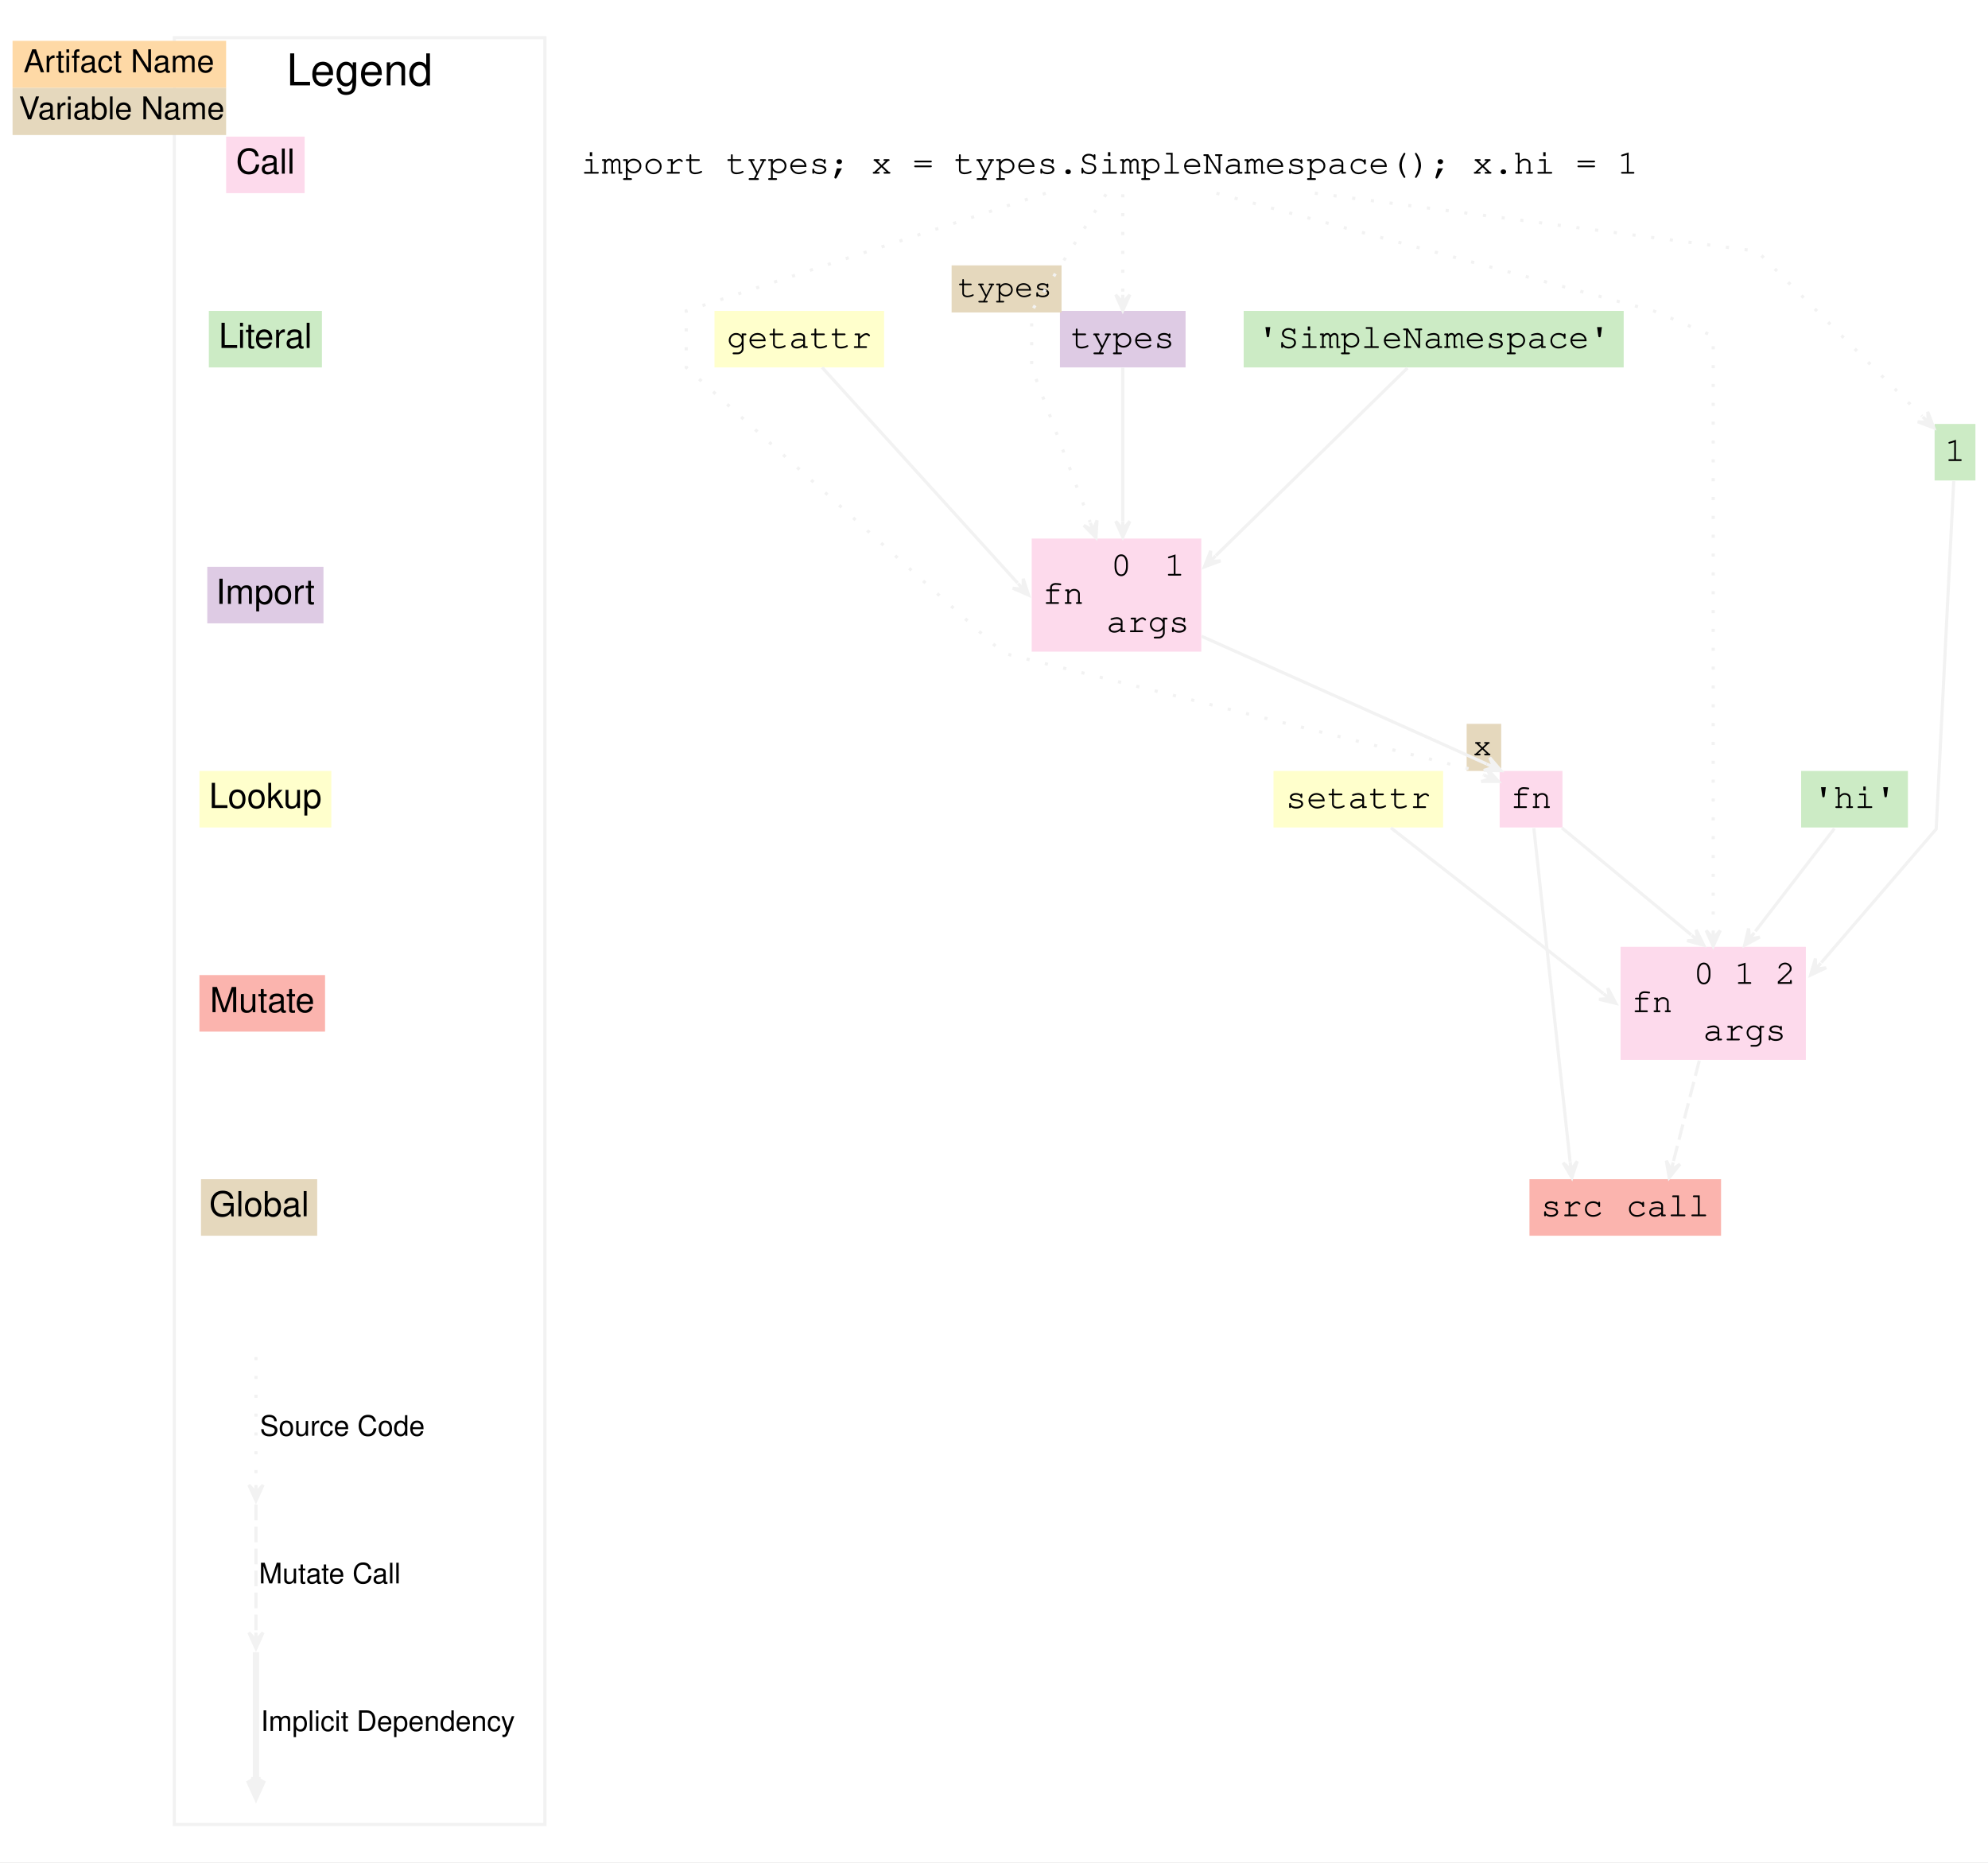
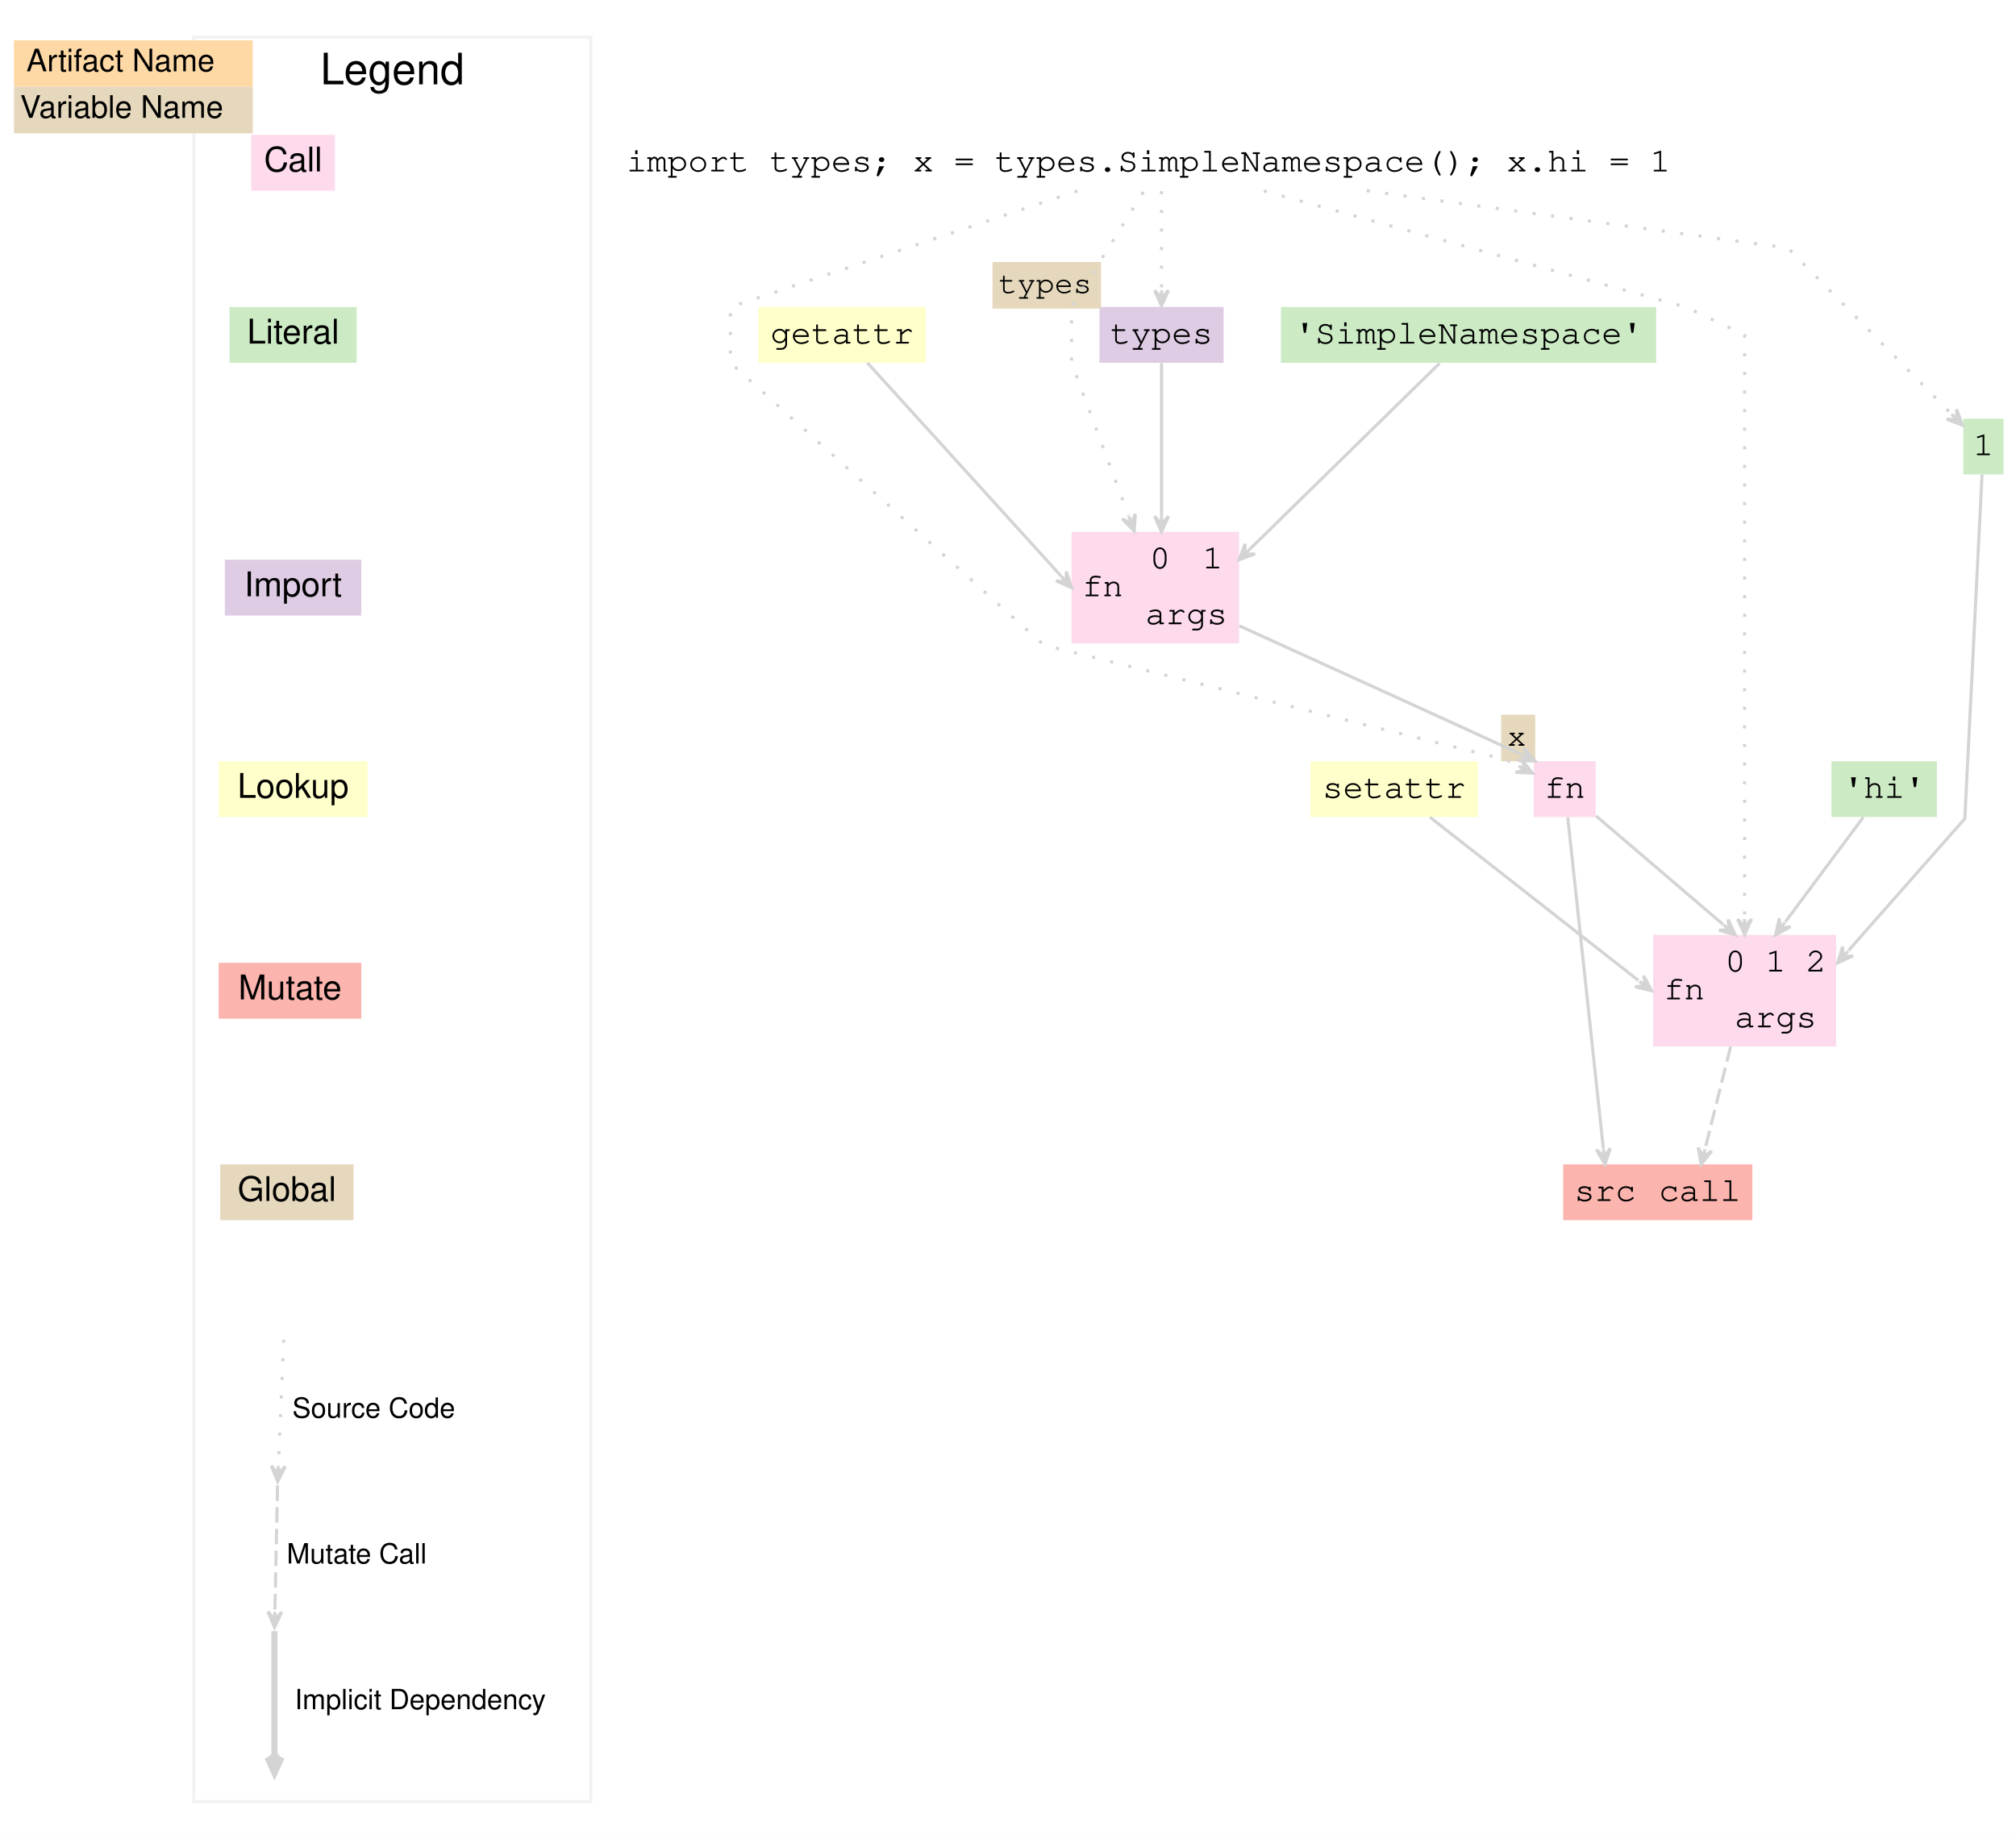
- <svg xmlns="http://www.w3.org/2000/svg" width="633pt" height="593pt" viewBox="0 0 633 593">
+ <svg xmlns="http://www.w3.org/2000/svg" width="650pt" height="593pt" viewBox="0 0 650 593">
  <g class="graph" transform="scale(1) translate(4 589)">
-     <polygon points="-4 4 -4 -589 629 -589 629 4" fill="#fff" stroke="transparent" />
+     <polygon points="-4 4 -4 -589 646 -589 646 4" fill="#fff" stroke="transparent" />
    <g class="cluster">
-       <polygon points="51.5 -8 51.5 -577 169.5 -577 169.5 -8" fill="none" stroke="#f2f2f2" />
-       <text x="110.5" y="-561.8" font-family="Helvetica,sans-Serif" font-size="14" text-anchor="middle">Legend</text>
+       <polygon points="58.5 -8 58.5 -577 186.5 -577 186.5 -8" fill="none" stroke="#f2f2f2" />
+       <text x="122.5" y="-561.8" fill="#000000" font-family="Helvetica,sans-Serif" font-size="14" text-anchor="middle">Legend</text>
    </g>
    <g class="node">
-       <polygon points="68 -527.5 68 -545.5 93 -545.5 93 -527.5" fill="#fddaec" stroke="#f2f2f2" stroke-width="0" />
-       <text x="80.5" y="-533.7" fill="#000000" font-family="Helvetica,sans-Serif" font-size="11" text-anchor="middle">Call</text>
-       <polygon points="0 -561 0 -576 68 -576 68 -561" fill="#fed9a6" stroke="transparent" />
-       <text x="3.5" y="-566" fill="#000000" font-family="Helvetica,sans-Serif" font-size="10">Artifact Name</text>
-       <polygon points="0 -546 0 -561 68 -561 68 -546" fill="#e5d8bd" stroke="transparent" />
-       <text x="2" y="-551" fill="#000000" font-family="Helvetica,sans-Serif" font-size="10">Variable Name</text>
-       <polygon points="98.5 -490 62.5 -490 62.5 -472 98.5 -472" fill="#ccebc5" stroke="#f2f2f2" stroke-width="0" />
-       <text x="80.5" y="-478.2" fill="#000000" font-family="Helvetica,sans-Serif" font-size="11" text-anchor="middle">Literal</text>
-       <polygon points="99 -408.5 62 -408.5 62 -390.5 99 -390.5" fill="#decbe4" stroke="#f2f2f2" stroke-width="0" />
-       <text x="80.5" y="-396.7" fill="#000000" font-family="Helvetica,sans-Serif" font-size="11" text-anchor="middle">Import</text>
-       <polygon points="101.5 -343.5 59.5 -343.5 59.5 -325.5 101.5 -325.5" fill="#ffc" stroke="#f2f2f2" stroke-width="0" />
-       <text x="80.5" y="-331.7" fill="#000000" font-family="Helvetica,sans-Serif" font-size="11" text-anchor="middle">Lookup</text>
-       <polygon points="59.5 -260.5 59.5 -278.5 99.5 -278.5 99.5 -260.5" fill="#fbb4ae" stroke="#f2f2f2" stroke-width="0" />
-       <text x="79.5" y="-266.7" fill="#000000" font-family="Helvetica,sans-Serif" font-size="11" text-anchor="middle">Mutate</text>
-       <polygon points="97 -213.5 60 -213.5 60 -195.5 97 -195.5" fill="#e5d8bd" stroke="#f2f2f2" stroke-width="0" />
-       <text x="78.5" y="-201.7" fill="#000000" font-family="Helvetica,sans-Serif" font-size="11" text-anchor="middle">Global</text>
+       <polygon points="77 -527.5 77 -545.5 104 -545.5 104 -527.5" fill="#fddaec" stroke="#f2f2f2" stroke-width="0" />
+       <text x="90.5" y="-533.7" fill="#000000" font-family="Helvetica,sans-Serif" font-size="11" text-anchor="middle">Call</text>
+       <polygon points="0.5 -561 0.5 -576 77.5 -576 77.5 -561" fill="#fed9a6" stroke="transparent" />
+       <text x="4.5" y="-566" fill="#000000" font-family="Helvetica,sans-Serif" font-size="10">Artifact Name</text>
+       <polygon points="0.5 -546 0.5 -561 77.5 -561 77.5 -546" fill="#e5d8bd" stroke="transparent" />
+       <text x="2.5" y="-551" fill="#000000" font-family="Helvetica,sans-Serif" font-size="10">Variable Name</text>
+       <polygon points="111 -490 70 -490 70 -472 111 -472" fill="#ccebc5" stroke="#f2f2f2" stroke-width="0" />
+       <text x="90.5" y="-478.2" fill="#000000" font-family="Helvetica,sans-Serif" font-size="11" text-anchor="middle">Literal</text>
+       <polygon points="112.5 -408.5 68.5 -408.5 68.5 -390.5 112.5 -390.5" fill="#decbe4" stroke="#f2f2f2" stroke-width="0" />
+       <text x="90.5" y="-396.7" fill="#000000" font-family="Helvetica,sans-Serif" font-size="11" text-anchor="middle">Import</text>
+       <polygon points="114.5 -343.5 66.5 -343.5 66.5 -325.5 114.5 -325.5" fill="#ffc" stroke="#f2f2f2" stroke-width="0" />
+       <text x="90.5" y="-331.7" fill="#000000" font-family="Helvetica,sans-Serif" font-size="11" text-anchor="middle">Lookup</text>
+       <polygon points="66.5 -260.5 66.5 -278.5 112.5 -278.5 112.5 -260.5" fill="#fbb4ae" stroke="#f2f2f2" stroke-width="0" />
+       <text x="89.5" y="-266.7" fill="#000000" font-family="Helvetica,sans-Serif" font-size="11" text-anchor="middle">Mutate</text>
+       <polygon points="110 -213.5 67 -213.5 67 -195.5 110 -195.5" fill="#e5d8bd" stroke="#f2f2f2" stroke-width="0" />
+       <text x="88.5" y="-201.7" fill="#000000" font-family="Helvetica,sans-Serif" font-size="11" text-anchor="middle">Global</text>
    </g>
    <g class="edge">
-       <path d="m77.5-156.87v40.47" fill="none" stroke="#f2f2f2" stroke-dasharray="1,5" />
-       <polygon points="77.5 -111.12 79.75 -116.12 77.5 -113.62 77.5 -116.12 77.5 -116.12 77.5 -116.12 77.5 -113.62 75.25 -116.12 77.5 -111.12" fill="#f2f2f2" stroke="#f2f2f2" />
-       <text x="105" y="-131.8" font-family="Helvetica,sans-Serif" font-size="9" text-anchor="middle">Source Code</text>
-       <path d="m77.5-109.87v40.47" fill="none" stroke="#f2f2f2" stroke-dasharray="5,2" />
-       <polygon points="77.5 -64.12 79.75 -69.12 77.5 -66.62 77.5 -69.12 77.5 -69.12 77.5 -69.12 77.5 -66.62 75.25 -69.12 77.5 -64.12" fill="#f2f2f2" stroke="#f2f2f2" />
-       <text x="101" y="-84.8" font-family="Helvetica,sans-Serif" font-size="9" text-anchor="middle">Mutate Call</text>
-       <path d="m77.5-62.87v40.47" fill="none" stroke="#f2f2f2" stroke-width="2" />
-       <polygon points="77.5 -17.12 79.75 -22.12 78 -19.62 78 -22.12 77.5 -22.12 77 -22.12 77 -19.62 75.25 -22.12 77.5 -17.12" fill="#f2f2f2" stroke="#f2f2f2" stroke-width="2" />
-       <text x="119.5" y="-37.8" font-family="Helvetica,sans-Serif" font-size="9" text-anchor="middle">Implicit Dependency</text>
+       <path d="m87.478-156.97c-0.168 3.942-1.232 28.95-1.726 40.562" fill="none" stroke="#d4d4d4" stroke-dasharray="1,5" />
+       <polygon points="85.531 -111.22 87.991 -116.12 85.637 -113.72 85.743 -116.21 85.743 -116.21 85.743 -116.21 85.637 -113.72 83.495 -116.31 85.531 -111.22" fill="#d4d4d4" stroke="#d4d4d4" />
+       <text x="116.5" y="-131.8" fill="#000000" font-family="Helvetica,sans-Serif" font-size="9" text-anchor="middle">Source Code</text>
+       <path d="m85.489-109.97c-0.084 3.942-0.616 28.95-0.863 40.562" fill="none" stroke="#d4d4d4" stroke-dasharray="5,2" />
+       <polygon points="84.515 -64.22 86.871 -69.17 84.568 -66.719 84.622 -69.218 84.622 -69.218 84.622 -69.218 84.568 -66.719 82.372 -69.266 84.515 -64.22" fill="#d4d4d4" stroke="#d4d4d4" />
+       <text x="111" y="-84.8" fill="#000000" font-family="Helvetica,sans-Serif" font-size="9" text-anchor="middle">Mutate Call</text>
+       <path d="m84.5-62.972v40.562" fill="none" stroke="#d4d4d4" stroke-width="2" />
+       <polygon points="84.5 -17.22 86.75 -22.219 85 -19.719 85 -22.219 84.5 -22.22 84 -22.22 84 -19.72 82.25 -22.22 84.5 -17.22" fill="#d4d4d4" stroke="#d4d4d4" stroke-width="2" />
+       <text x="131.5" y="-37.8" fill="#000000" font-family="Helvetica,sans-Serif" font-size="9" text-anchor="middle">Implicit Dependency</text>
    </g>
    <g class="node">
-       <polygon points="373.5 -490 333.5 -490 333.5 -472 373.5 -472" fill="#decbe4" stroke="#f2f2f2" stroke-width="0" />
-       <text x="353.5" y="-478.2" fill="#000000" font-family="Courier,monospace" font-size="11" text-anchor="middle">types</text>
-       <polygon points="299 -489.5 299 -504.5 334 -504.5 334 -489.5" fill="#e5d8bd" stroke="transparent" />
-       <text x="301" y="-494.5" fill="#000000" font-family="Courier,monospace" font-size="10">types</text>
-       <polygon points="324.5 -381.5 324.5 -417.5 378.5 -417.5 378.5 -381.5" fill="#fddaec" stroke="#f2f2f2" stroke-width="0" />
-       <text x="334.5" y="-396.7" fill="#000000" font-family="Courier,monospace" font-size="11" text-anchor="middle">fn</text>
-       <polyline points="344.5 -381.5 344.5 -417.5" fill="none" stroke="#f2f2f2" stroke-width="0" />
-       <text x="353" y="-405.7" fill="#000000" font-family="Courier,monospace" font-size="11" text-anchor="middle">0</text>
-       <polyline points="361.5 -399.5 361.5 -417.5" fill="none" stroke="#f2f2f2" stroke-width="0" />
-       <text x="370" y="-405.7" fill="#000000" font-family="Courier,monospace" font-size="11" text-anchor="middle">1</text>
-       <polyline points="344.5 -399.5 378.5 -399.5" fill="none" stroke="#f2f2f2" stroke-width="0" />
-       <text x="361.5" y="-387.7" fill="#000000" font-family="Courier,monospace" font-size="11" text-anchor="middle">args</text>
+       <polygon points="390.5 -490 350.5 -490 350.5 -472 390.5 -472" fill="#decbe4" stroke="#f2f2f2" stroke-width="0" />
+       <text x="370.5" y="-478.2" fill="#000000" font-family="Courier,monospace" font-size="11" text-anchor="middle">types</text>
+       <polygon points="316 -489.5 316 -504.5 351 -504.5 351 -489.5" fill="#e5d8bd" stroke="transparent" />
+       <text x="318" y="-494.5" fill="#000000" font-family="Courier,monospace" font-size="10">types</text>
+       <polygon points="341.5 -381.5 341.5 -417.5 395.5 -417.5 395.5 -381.5" fill="#fddaec" stroke="#f2f2f2" stroke-width="0" />
+       <text x="351.5" y="-396.7" fill="#000000" font-family="Courier,monospace" font-size="11" text-anchor="middle">fn</text>
+       <polyline points="361.5 -381.5 361.5 -417.5" fill="none" stroke="#f2f2f2" stroke-width="0" />
+       <text x="370" y="-405.7" fill="#000000" font-family="Courier,monospace" font-size="11" text-anchor="middle">0</text>
+       <polyline points="378.5 -399.5 378.5 -417.5" fill="none" stroke="#f2f2f2" stroke-width="0" />
+       <text x="387" y="-405.7" fill="#000000" font-family="Courier,monospace" font-size="11" text-anchor="middle">1</text>
+       <polyline points="361.5 -399.5 395.5 -399.5" fill="none" stroke="#f2f2f2" stroke-width="0" />
+       <text x="378.5" y="-387.7" fill="#000000" font-family="Courier,monospace" font-size="11" text-anchor="middle">args</text>
    </g>
-     <g class="edge" stroke="#f2f2f2">
-       <path d="m353.5-471.89v48.85" fill="none" />
-       <polygon points="353.5 -418 355.75 -423 353.5 -420.5 353.5 -423 353.5 -423 353.5 -423 353.5 -420.5 351.25 -423 353.5 -418" fill="#f2f2f2" />
+     <g class="edge" stroke="#d4d4d4">
+       <path d="m370.5-471.9v49.381" fill="none" />
+       <polygon points="370.5 -417.5 372.75 -422.5 370.5 -420 370.5 -422.5 370.5 -422.5 370.5 -422.5 370.5 -420 368.25 -422.5 370.5 -417.5" fill="#d4d4d4" />
    </g>
    <g class="node">
-       <polygon points="277.5 -490 223.5 -490 223.5 -472 277.5 -472" fill="#ffc" stroke="#f2f2f2" stroke-width="0" />
-       <text x="250.5" y="-478.2" fill="#000000" font-family="Courier,monospace" font-size="11" text-anchor="middle">getattr</text>
+       <polygon points="294.5 -490 240.5 -490 240.5 -472 294.5 -472" fill="#ffc" stroke="#f2f2f2" stroke-width="0" />
+       <text x="267.5" y="-478.2" fill="#000000" font-family="Courier,monospace" font-size="11" text-anchor="middle">getattr</text>
    </g>
-     <g class="edge" stroke="#f2f2f2">
-       <path d="m257.77-471.99c15.43 17.02 51 56.24 62.25 68.65" fill="none" />
-       <polygon points="323.5 -399.5 321.81 -404.72 321.82 -401.35 320.14 -403.2 320.14 -403.2 320.14 -403.2 321.82 -401.35 318.47 -401.69 323.5 -399.5" fill="#f2f2f2" />
+     <g class="edge" stroke="#d4d4d4">
+       <path d="m275.7-471.97c16.106 17.738 51.264 56.46 62.366 68.687" fill="none" />
+       <polygon points="341.5 -399.5 339.8 -404.71 339.82 -401.35 338.14 -403.2 338.14 -403.2 338.14 -403.2 339.82 -401.35 336.47 -401.69 341.5 -399.5" fill="#d4d4d4" />
    </g>
    <g class="node">
-       <polygon points="513 -490 392 -490 392 -472 513 -472" fill="#ccebc5" stroke="#f2f2f2" stroke-width="0" />
-       <text x="452.5" y="-478.2" fill="#000000" font-family="Courier,monospace" font-size="11" text-anchor="middle">'SimpleNamespace'</text>
+       <polygon points="530 -490 409 -490 409 -472 530 -472" fill="#ccebc5" stroke="#f2f2f2" stroke-width="0" />
+       <text x="469.5" y="-478.2" fill="#000000" font-family="Courier,monospace" font-size="11" text-anchor="middle">'SimpleNamespace'</text>
    </g>
-     <g class="edge" stroke="#f2f2f2">
-       <path d="m444.13-471.8c-15.88 15.55-49.78 48.76-60.97 59.71" fill="none" />
-       <polygon points="379.5 -408.5 384.65 -410.39 381.29 -410.25 383.07 -412 383.07 -412 383.07 -412 381.29 -410.25 381.5 -413.61 379.5 -408.5" fill="#f2f2f2" />
+     <g class="edge" stroke="#d4d4d4">
+       <path d="m460.13-471.82c-16.49 16.156-49.99 48.976-61.018 59.781" fill="none" />
+       <polygon points="395.5 -408.5 400.65 -410.39 397.29 -410.25 399.07 -412 399.07 -412 399.07 -412 397.29 -410.25 397.5 -413.61 395.5 -408.5" fill="#d4d4d4" />
    </g>
    <g class="node">
-       <polygon points="473.5 -325.5 473.5 -343.5 493.5 -343.5 493.5 -325.5" fill="#fddaec" stroke="#f2f2f2" stroke-width="0" />
-       <text x="483.5" y="-331.7" fill="#000000" font-family="Courier,monospace" font-size="11" text-anchor="middle">fn</text>
-       <polygon points="463 -343.5 463 -358.5 474 -358.5 474 -343.5" fill="#e5d8bd" stroke="transparent" />
-       <text x="465" y="-348.5" fill="#000000" font-family="Courier,monospace" font-size="10">x</text>
+       <polygon points="490.5 -325.5 490.5 -343.5 510.5 -343.5 510.5 -325.5" fill="#fddaec" stroke="#f2f2f2" stroke-width="0" />
+       <text x="500.5" y="-331.7" fill="#000000" font-family="Courier,monospace" font-size="11" text-anchor="middle">fn</text>
+       <polygon points="480 -343.5 480 -358.5 491 -358.5 491 -343.5" fill="#e5d8bd" stroke="transparent" />
+       <text x="482" y="-348.5" fill="#000000" font-family="Courier,monospace" font-size="10">x</text>
    </g>
-     <g class="edge" stroke="#f2f2f2">
-       <path d="m378.58-386.4c30.04 13.42 76.19 34.03 90.77 40.67" fill="none" />
-       <polygon points="473.93 -343.59 470.35 -347.74 471.66 -344.65 469.4 -345.71 469.4 -345.71 469.4 -345.71 471.66 -344.65 468.45 -343.67 473.93 -343.59" fill="#f2f2f2" />
+     <g class="edge" stroke="#d4d4d4">
+       <path d="m395.58-387.18c30.045 13.668 76.191 34.661 90.775 41.419" fill="none" />
+       <polygon points="490.93 -343.59 487.38 -347.77 488.67 -344.66 486.41 -345.73 486.41 -345.73 486.41 -345.73 488.67 -344.66 485.45 -343.7 490.93 -343.59" fill="#d4d4d4" />
    </g>
    <g class="node">
-       <polygon points="483 -195.5 483 -213.5 544 -213.5 544 -195.5" fill="#fbb4ae" stroke="#f2f2f2" stroke-width="0" />
-       <text x="496.5" y="-201.7" fill="#000000" font-family="Courier,monospace" font-size="11" text-anchor="middle">src</text>
-       <polyline points="510 -195.5 510 -213.5" fill="none" stroke="#f2f2f2" stroke-width="0" />
-       <text x="527" y="-201.7" fill="#000000" font-family="Courier,monospace" font-size="11" text-anchor="middle">call</text>
+       <polygon points="500 -195.5 500 -213.5 561 -213.5 561 -195.5" fill="#fbb4ae" stroke="#f2f2f2" stroke-width="0" />
+       <text x="513.5" y="-201.7" fill="#000000" font-family="Courier,monospace" font-size="11" text-anchor="middle">src</text>
+       <polyline points="527 -195.5 527 -213.5" fill="none" stroke="#f2f2f2" stroke-width="0" />
+       <text x="544" y="-201.7" fill="#000000" font-family="Courier,monospace" font-size="11" text-anchor="middle">call</text>
    </g>
-     <g class="edge" stroke="#f2f2f2">
-       <path d="m484.39-325.29c2.5 22.99 9.53 87.53 11.55 106.18" fill="none" />
-       <polygon points="496.5 -214 498.2 -219.21 496.23 -216.49 495.96 -218.97 495.96 -218.97 495.96 -218.97 496.23 -216.49 493.72 -218.73 496.5 -214" fill="#f2f2f2" />
+     <g class="edge" stroke="#d4d4d4">
+       <path d="m501.48-325.41c2.575 23.963 9.483 88.263 11.477 106.82" fill="none" />
+       <polygon points="513.5 -213.5 515.2 -218.71 513.23 -215.99 512.97 -218.47 512.97 -218.47 512.97 -218.47 513.23 -215.99 510.73 -218.23 513.5 -213.5" fill="#d4d4d4" />
    </g>
    <g class="node">
-       <polygon points="512 -251.5 512 -287.5 571 -287.5 571 -251.5" fill="#fddaec" stroke="#f2f2f2" stroke-width="0" />
-       <text x="522" y="-266.7" fill="#000000" font-family="Courier,monospace" font-size="11" text-anchor="middle">fn</text>
-       <polyline points="532 -251.5 532 -287.5" fill="none" stroke="#f2f2f2" stroke-width="0" />
-       <text x="538.5" y="-275.7" fill="#000000" font-family="Courier,monospace" font-size="11" text-anchor="middle">0</text>
-       <polyline points="545 -269.5 545 -287.5" fill="none" stroke="#f2f2f2" stroke-width="0" />
-       <text x="551.5" y="-275.7" fill="#000000" font-family="Courier,monospace" font-size="11" text-anchor="middle">1</text>
-       <polyline points="558 -269.5 558 -287.5" fill="none" stroke="#f2f2f2" stroke-width="0" />
-       <text x="564.5" y="-275.7" fill="#000000" font-family="Courier,monospace" font-size="11" text-anchor="middle">2</text>
-       <polyline points="532 -269.5 571 -269.5" fill="none" stroke="#f2f2f2" stroke-width="0" />
-       <text x="551.5" y="-257.7" fill="#000000" font-family="Courier,monospace" font-size="11" text-anchor="middle">args</text>
+       <polygon points="529 -251.5 529 -287.5 588 -287.5 588 -251.5" fill="#fddaec" stroke="#f2f2f2" stroke-width="0" />
+       <text x="539" y="-266.7" fill="#000000" font-family="Courier,monospace" font-size="11" text-anchor="middle">fn</text>
+       <polyline points="549 -251.5 549 -287.5" fill="none" stroke="#f2f2f2" stroke-width="0" />
+       <text x="555.5" y="-275.7" fill="#000000" font-family="Courier,monospace" font-size="11" text-anchor="middle">0</text>
+       <polyline points="562 -269.5 562 -287.5" fill="none" stroke="#f2f2f2" stroke-width="0" />
+       <text x="568.5" y="-275.7" fill="#000000" font-family="Courier,monospace" font-size="11" text-anchor="middle">1</text>
+       <polyline points="575 -269.5 575 -287.5" fill="none" stroke="#f2f2f2" stroke-width="0" />
+       <text x="581.5" y="-275.7" fill="#000000" font-family="Courier,monospace" font-size="11" text-anchor="middle">2</text>
+       <polyline points="549 -269.5 588 -269.5" fill="none" stroke="#f2f2f2" stroke-width="0" />
+       <text x="568.5" y="-257.7" fill="#000000" font-family="Courier,monospace" font-size="11" text-anchor="middle">args</text>
    </g>
-     <g class="edge" stroke="#f2f2f2">
-       <path d="m493.33-325.37c12.24 10.13 32.57 26.94 41.15 34.04" fill="none" />
-       <polygon points="538.5 -288 536.08 -292.92 536.57 -289.59 534.65 -291.19 534.65 -291.19 534.65 -291.19 536.57 -289.59 533.21 -289.45 538.5 -288" fill="#f2f2f2" />
+     <g class="edge" stroke="#d4d4d4">
+       <path d="m510.59-325.88c12.281 10.494 32.431 27.714 40.932 34.978" fill="none" />
+       <polygon points="555.5 -287.5 553.16 -292.46 553.6 -289.12 551.7 -290.75 551.7 -290.75 551.7 -290.75 553.6 -289.12 550.24 -289.04 555.5 -287.5" fill="#d4d4d4" />
    </g>
    <g class="node">
-       <polygon points="625 -454 612 -454 612 -436 625 -436" fill="#ccebc5" stroke="#f2f2f2" stroke-width="0" />
-       <text x="618.5" y="-442.2" fill="#000000" font-family="Courier,monospace" font-size="11" text-anchor="middle">1</text>
+       <polygon points="642 -454 629 -454 629 -436 642 -436" fill="#ccebc5" stroke="#f2f2f2" stroke-width="0" />
+       <text x="635.5" y="-442.2" fill="#000000" font-family="Courier,monospace" font-size="11" text-anchor="middle">1</text>
    </g>
-     <g class="edge" stroke="#f2f2f2">
-       <path d="m618.09-435.82c-1.36 26.88-5.59 110.82-5.59 110.82s-26.92 31.29-36.59 42.54" fill="none" />
-       <polygon points="572.5 -278.5 577.47 -280.82 574.13 -280.4 575.76 -282.29 575.76 -282.29 575.76 -282.29 574.13 -280.4 574.05 -283.76 572.5 -278.5" fill="#f2f2f2" />
+     <g class="edge" stroke="#d4d4d4">
+       <path d="m635.05-435.98c-1.395 27.907-5.549 110.98-5.549 110.98s-27.589 31.29-37.504 42.535" fill="none" />
+       <polygon points="588.5 -278.5 593.49 -280.76 590.15 -280.38 591.81 -282.25 591.81 -282.25 591.81 -282.25 590.15 -280.38 590.12 -283.74 588.5 -278.5" fill="#d4d4d4" />
    </g>
    <g class="node">
-       <polygon points="455.5 -343.5 401.5 -343.5 401.5 -325.5 455.5 -325.5" fill="#ffc" stroke="#f2f2f2" stroke-width="0" />
-       <text x="428.5" y="-331.7" fill="#000000" font-family="Courier,monospace" font-size="11" text-anchor="middle">setattr</text>
+       <polygon points="472.5 -343.5 418.5 -343.5 418.5 -325.5 472.5 -325.5" fill="#ffc" stroke="#f2f2f2" stroke-width="0" />
+       <text x="445.5" y="-331.7" fill="#000000" font-family="Courier,monospace" font-size="11" text-anchor="middle">setattr</text>
    </g>
-     <g class="edge" stroke="#f2f2f2">
-       <path d="m438.89-325.39c18.27 14.26 55.39 43.23 67.61 52.77" fill="none" />
-       <polygon points="510.5 -269.5 507.94 -274.35 508.53 -271.04 506.56 -272.58 506.56 -272.58 506.56 -272.58 508.53 -271.04 505.17 -270.8 510.5 -269.5" fill="#f2f2f2" />
+     <g class="edge" stroke="#d4d4d4">
+       <path d="m457.04-325.46c18.708 14.651 54.809 42.923 67.179 52.61" fill="none" />
+       <polygon points="528.5 -269.5 525.95 -274.35 526.53 -271.04 524.56 -272.58 524.56 -272.58 524.56 -272.58 526.53 -271.04 523.18 -270.81 528.5 -269.5" fill="#d4d4d4" />
    </g>
    <g class="node">
-       <polygon points="603.5 -343.5 569.5 -343.5 569.5 -325.5 603.5 -325.5" fill="#ccebc5" stroke="#f2f2f2" stroke-width="0" />
-       <text x="586.5" y="-331.7" fill="#000000" font-family="Courier,monospace" font-size="11" text-anchor="middle">'hi'</text>
+       <polygon points="620.5 -343.5 586.5 -343.5 586.5 -325.5 620.5 -325.5" fill="#ccebc5" stroke="#f2f2f2" stroke-width="0" />
+       <text x="603.5" y="-331.7" fill="#000000" font-family="Courier,monospace" font-size="11" text-anchor="middle">'hi'</text>
    </g>
-     <g class="edge" stroke="#f2f2f2">
-       <path d="m580.08-325.15c-7.42 9.64-19.36 25.16-25.17 32.72" fill="none" />
-       <polygon points="551.5 -288 556.33 -290.59 553.02 -289.98 554.55 -291.96 554.55 -291.96 554.55 -291.96 553.02 -289.98 552.77 -293.34 551.5 -288" fill="#f2f2f2" />
-       <path d="m537.07-251.26c-2.88 11.23-6.44 25.09-8.3 32.33" fill="none" stroke-dasharray="5,2" />
-       <polygon points="527.5 -214 530.92 -218.28 528.12 -216.42 528.74 -218.84 528.74 -218.84 528.74 -218.84 528.12 -216.42 526.56 -219.4 527.5 -214" fill="#f2f2f2" />
+     <g class="edge" stroke="#d4d4d4">
+       <path d="m596.75-325.44c-7.548 10.136-19.454 26.124-25.092 33.694" fill="none" />
+       <polygon points="568.5 -287.5 573.29 -290.17 569.99 -289.51 571.49 -291.51 571.49 -291.51 571.49 -291.51 569.99 -289.51 569.68 -292.85 568.5 -287.5" fill="#d4d4d4" />
+       <path d="m553.99-251.47c-2.878 11.511-6.402 25.608-8.241 32.963" fill="none" stroke-dasharray="5,2" />
+       <polygon points="544.5 -213.5 547.9 -217.8 545.11 -215.93 545.71 -218.35 545.71 -218.35 545.71 -218.35 545.11 -215.93 543.53 -218.9 544.5 -213.5" fill="#d4d4d4" />
    </g>
    <g class="node">
-       <polygon points="529 -545.5 178 -545.5 178 -527.5 529 -527.5" fill="none" stroke="#000" stroke-width="0" />
-       <text x="181" y="-533.7" fill="#000000" font-family="Courier,monospace" font-size="11">import types; x = types.SimpleNamespace(); x.hi = 1</text>
+       <text x="198" y="-533.7" fill="#000000" font-family="Courier,monospace" font-size="11">import types; x = types.SimpleNamespace(); x.hi = 1</text>
    </g>
-     <g class="edge" stroke="#f2f2f2">
-       <path d="m353.5-527.14v31.87" fill="none" stroke-dasharray="1,5" />
-       <polygon points="353.5 -490.13 355.75 -495.13 353.5 -492.63 353.5 -495.13 353.5 -495.13 353.5 -495.13 353.5 -492.63 351.25 -495.13 353.5 -490.13" fill="#f2f2f2" />
-       <path d="m348.18-527.15c-8.37 13.13-23.68 37.15-23.68 37.15v18s10.69 28.31 18.62 49.3" fill="none" stroke-dasharray="1,5" />
-       <polygon points="344.96 -417.81 345.3 -423.28 344.08 -420.15 343.2 -422.49 343.2 -422.49 343.2 -422.49 344.08 -420.15 341.09 -421.69 344.96 -417.81" fill="#f2f2f2" />
-       <path d="m328.97-527.47c-39.9 13.06-114.47 37.47-114.47 37.47v18l101 91s149 37 149 37 1.63 0.73 3.94 1.76" fill="none" stroke-dasharray="1,5" />
-       <polygon points="473.11 -340.15 469.47 -344.24 470.83 -341.17 468.55 -342.19 468.55 -342.19 468.55 -342.19 470.83 -341.17 467.63 -340.14 473.11 -340.15" fill="#f2f2f2" />
-       <path d="m414.65-527.48c59.46 7.8 140.85 18.48 140.85 18.48l52.5 52.5" fill="none" stroke-dasharray="1,5" />
-       <polygon points="611.76 -452.74 609.81 -457.87 609.99 -454.51 608.22 -456.28 608.22 -456.28 608.22 -456.28 609.99 -454.51 606.63 -454.69 611.76 -452.74" fill="#f2f2f2" />
-       <path d="m383.32-527.47c48.52 13.06 139.18 37.47 139.18 37.47l19 8v148.5 40.34" fill="none" stroke-dasharray="1,5" />
-       <polygon points="541.5 -287.72 543.75 -292.71 541.5 -290.22 541.5 -292.72 541.5 -292.72 541.5 -292.72 541.5 -290.22 539.25 -292.72 541.5 -287.72" fill="#f2f2f2" />
+     <g class="edge" stroke="#d4d4d4">
+       <path d="m370.5-527.34v31.74" fill="none" stroke-dasharray="1,5" />
+       <polygon points="370.5 -490.36 372.75 -495.36 370.5 -492.86 370.5 -495.36 370.5 -495.36 370.5 -495.36 370.5 -492.86 368.25 -495.36 370.5 -490.36" fill="#d4d4d4" />
+       <path d="m364.63-527.09c-8.474 13.587-23.131 37.09-23.131 37.09v18s10.446 28.05 18.343 49.255" fill="none" stroke-dasharray="1,5" />
+       <polygon points="361.69 -417.79 362.05 -423.27 360.81 -420.14 359.94 -422.48 359.94 -422.48 359.94 -422.48 360.81 -420.14 357.83 -421.7 361.69 -417.79" fill="#d4d4d4" />
+       <path d="m343.37-527.42c-40.452 13.532-111.87 37.424-111.87 37.424v18l101 91s149 37 149 37l3.937 1.968" fill="none" stroke-dasharray="1,5" />
+       <polygon points="490.11 -339.69 486.64 -343.94 487.87 -340.81 485.64 -341.93 485.64 -341.93 485.64 -341.93 487.87 -340.81 484.63 -339.92 490.11 -339.69" fill="#d4d4d4" />
+       <path d="m436.64-527.5c58.912 8.02 135.86 18.496 135.86 18.496s34.578 35.126 52.5 53.333" fill="none" stroke-dasharray="1,5" />
+       <polygon points="628.76 -451.85 626.85 -456.99 627 -453.63 625.25 -455.41 625.25 -455.41 625.25 -455.41 627 -453.63 623.65 -453.83 628.76 -451.85" fill="#d4d4d4" />
+       <path d="m403.49-527.42c49.182 13.532 136.01 37.424 136.01 37.424l19 9v146.5 41.772" fill="none" stroke-dasharray="1,5" />
+       <polygon points="558.5 -287.61 560.75 -292.61 558.5 -290.11 558.5 -292.61 558.5 -292.61 558.5 -292.61 558.5 -290.11 556.25 -292.61 558.5 -287.61" fill="#d4d4d4" />
    </g>
  </g>
</svg>
